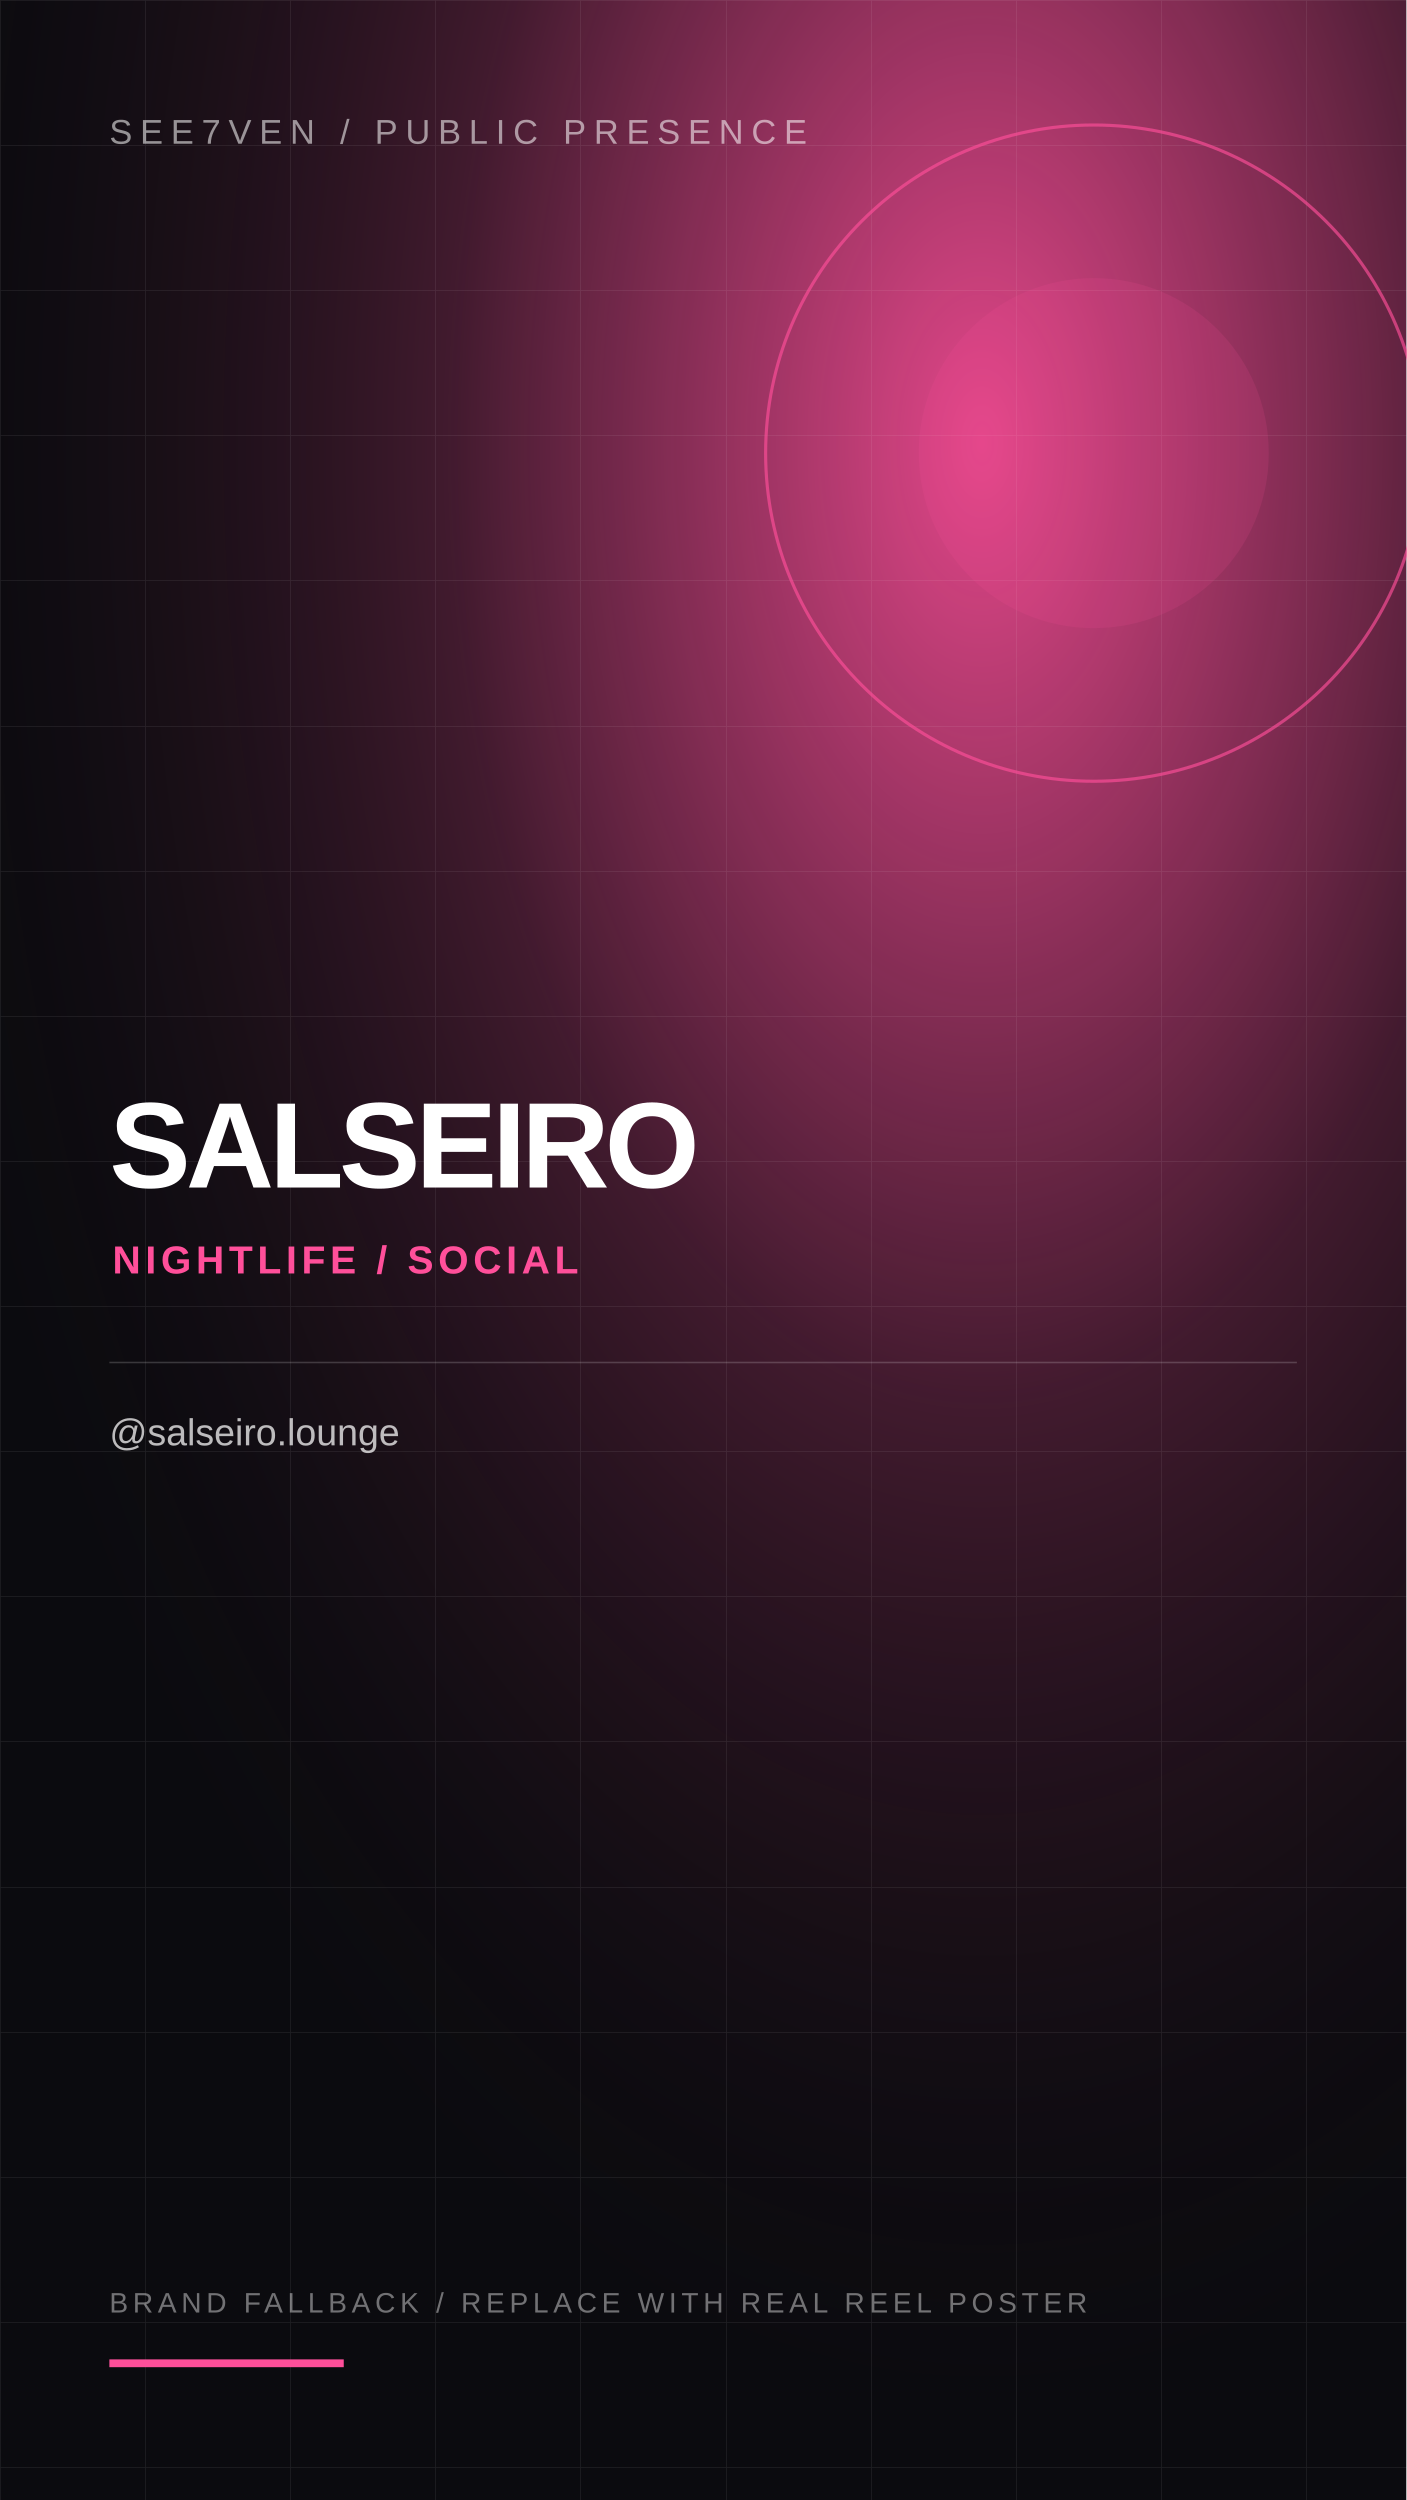
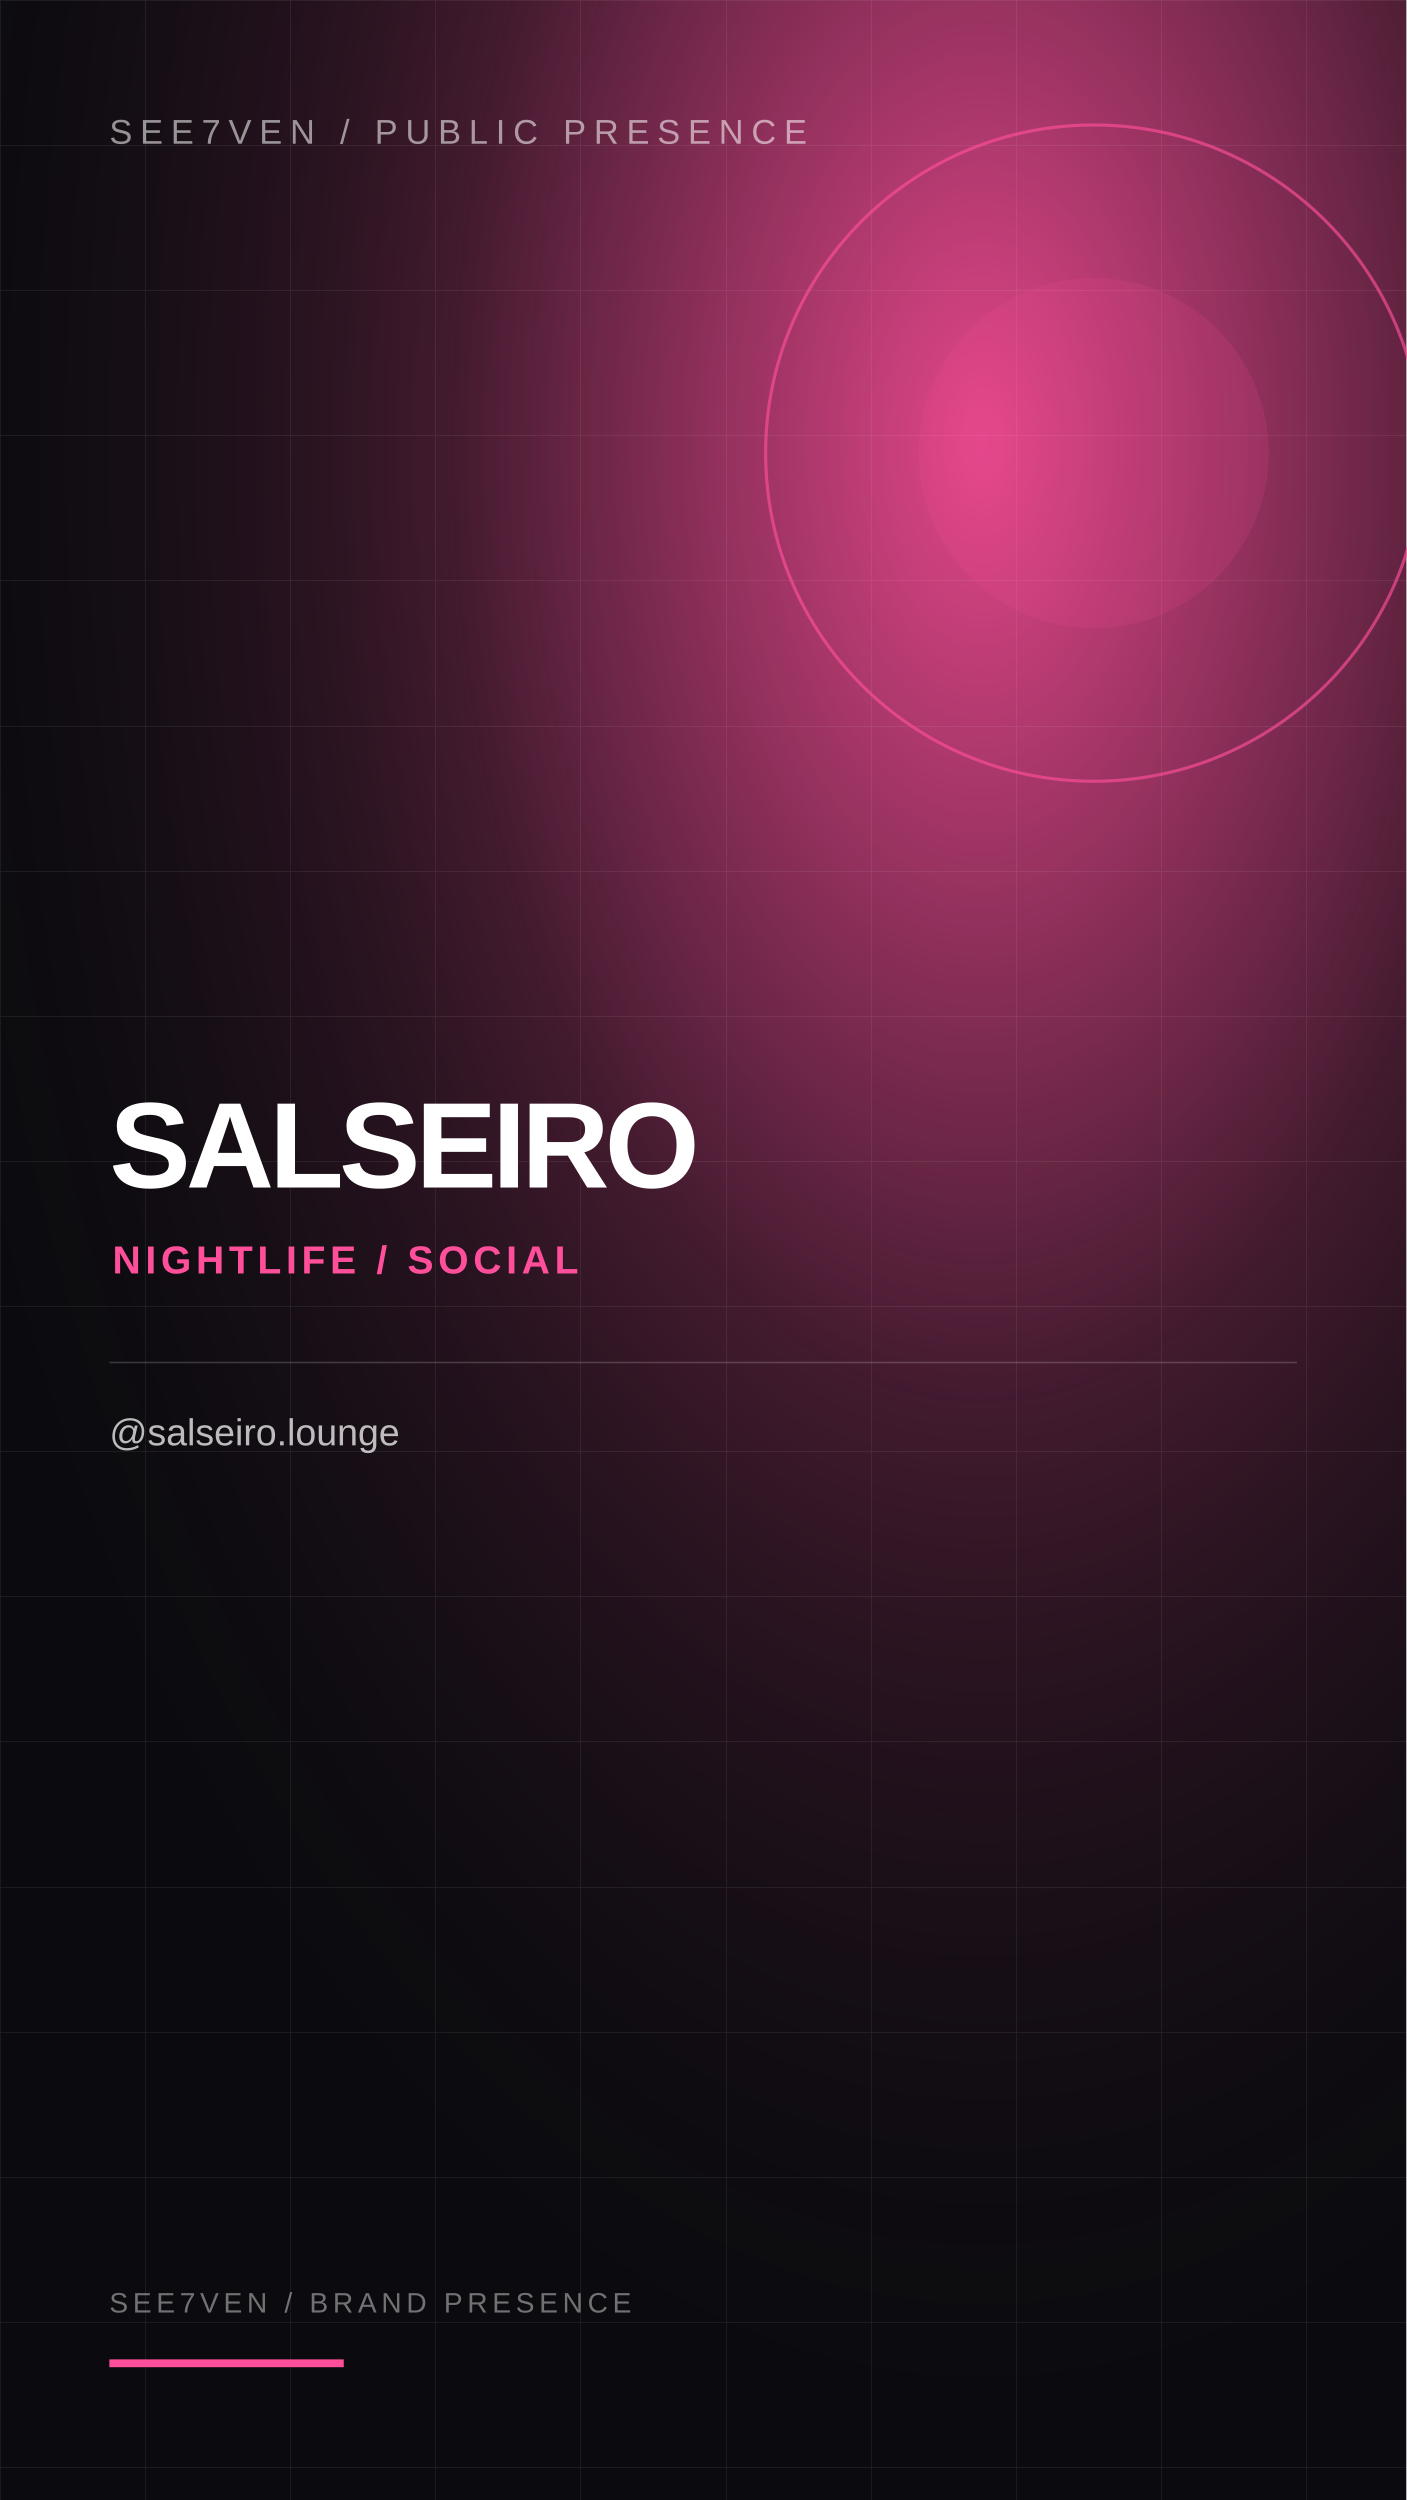
<svg xmlns="http://www.w3.org/2000/svg" width="900" height="1600" viewBox="0 0 900 1600">
  <defs>
    <radialGradient id="g" cx="70%" cy="18%" r="80%">
      <stop offset="0" stop-color="#ff4f9a" stop-opacity=".88" />
      <stop offset=".48" stop-color="#ff4f9a" stop-opacity=".22" />
      <stop offset="1" stop-color="#09090c" stop-opacity="0" />
    </radialGradient>
    <pattern id="p" width="86" height="86" patternUnits="userSpaceOnUse">
      <path d="M86 0H0V86" fill="none" stroke="#fff" stroke-opacity=".08" stroke-width="1" />
    </pattern>
  </defs>
  <rect width="900" height="1600" fill="#0b0b0f" />
  <rect width="900" height="1600" fill="url(#g)" />
  <rect width="900" height="1600" fill="url(#p)" transform="rotate(0 450 800) scale(1.08)" />
  <circle cx="700" cy="290" r="210" fill="none" stroke="#ff4f9a" stroke-width="2" stroke-opacity=".65" />
  <circle cx="700" cy="290" r="112" fill="#ff4f9a" fill-opacity=".13" />
  <text x="70" y="92" fill="#fff" fill-opacity=".55" font-family="Arial,Helvetica,sans-serif" font-size="22" letter-spacing="5">SEE7VEN / PUBLIC PRESENCE</text>
  <text x="70" y="760" fill="#fff" font-family="Arial Black,Arial,Helvetica,sans-serif" font-size="78" font-weight="900" letter-spacing="-3">SALSEIRO</text>
  <text x="72" y="815" fill="#ff4f9a" font-family="Arial,Helvetica,sans-serif" font-size="25" font-weight="700" letter-spacing="3">NIGHTLIFE / SOCIAL</text>
  <line x1="70" y1="872" x2="830" y2="872" stroke="#fff" stroke-opacity=".18" />
  <text x="70" y="925" fill="#fff" fill-opacity=".72" font-family="Arial,Helvetica,sans-serif" font-size="24">@salseiro.lounge</text>
-   <text x="70" y="1480" fill="#fff" fill-opacity=".42" font-family="Arial,Helvetica,sans-serif" font-size="18" letter-spacing="3">BRAND FALLBACK / REPLACE WITH REAL REEL POSTER</text>
+   <text x="70" y="1480" fill="#fff" fill-opacity=".42" font-family="Arial,Helvetica,sans-serif" font-size="18" letter-spacing="3">SEE7VEN / BRAND PRESENCE</text>
  <rect x="70" y="1510" width="150" height="5" fill="#ff4f9a" />
</svg>
